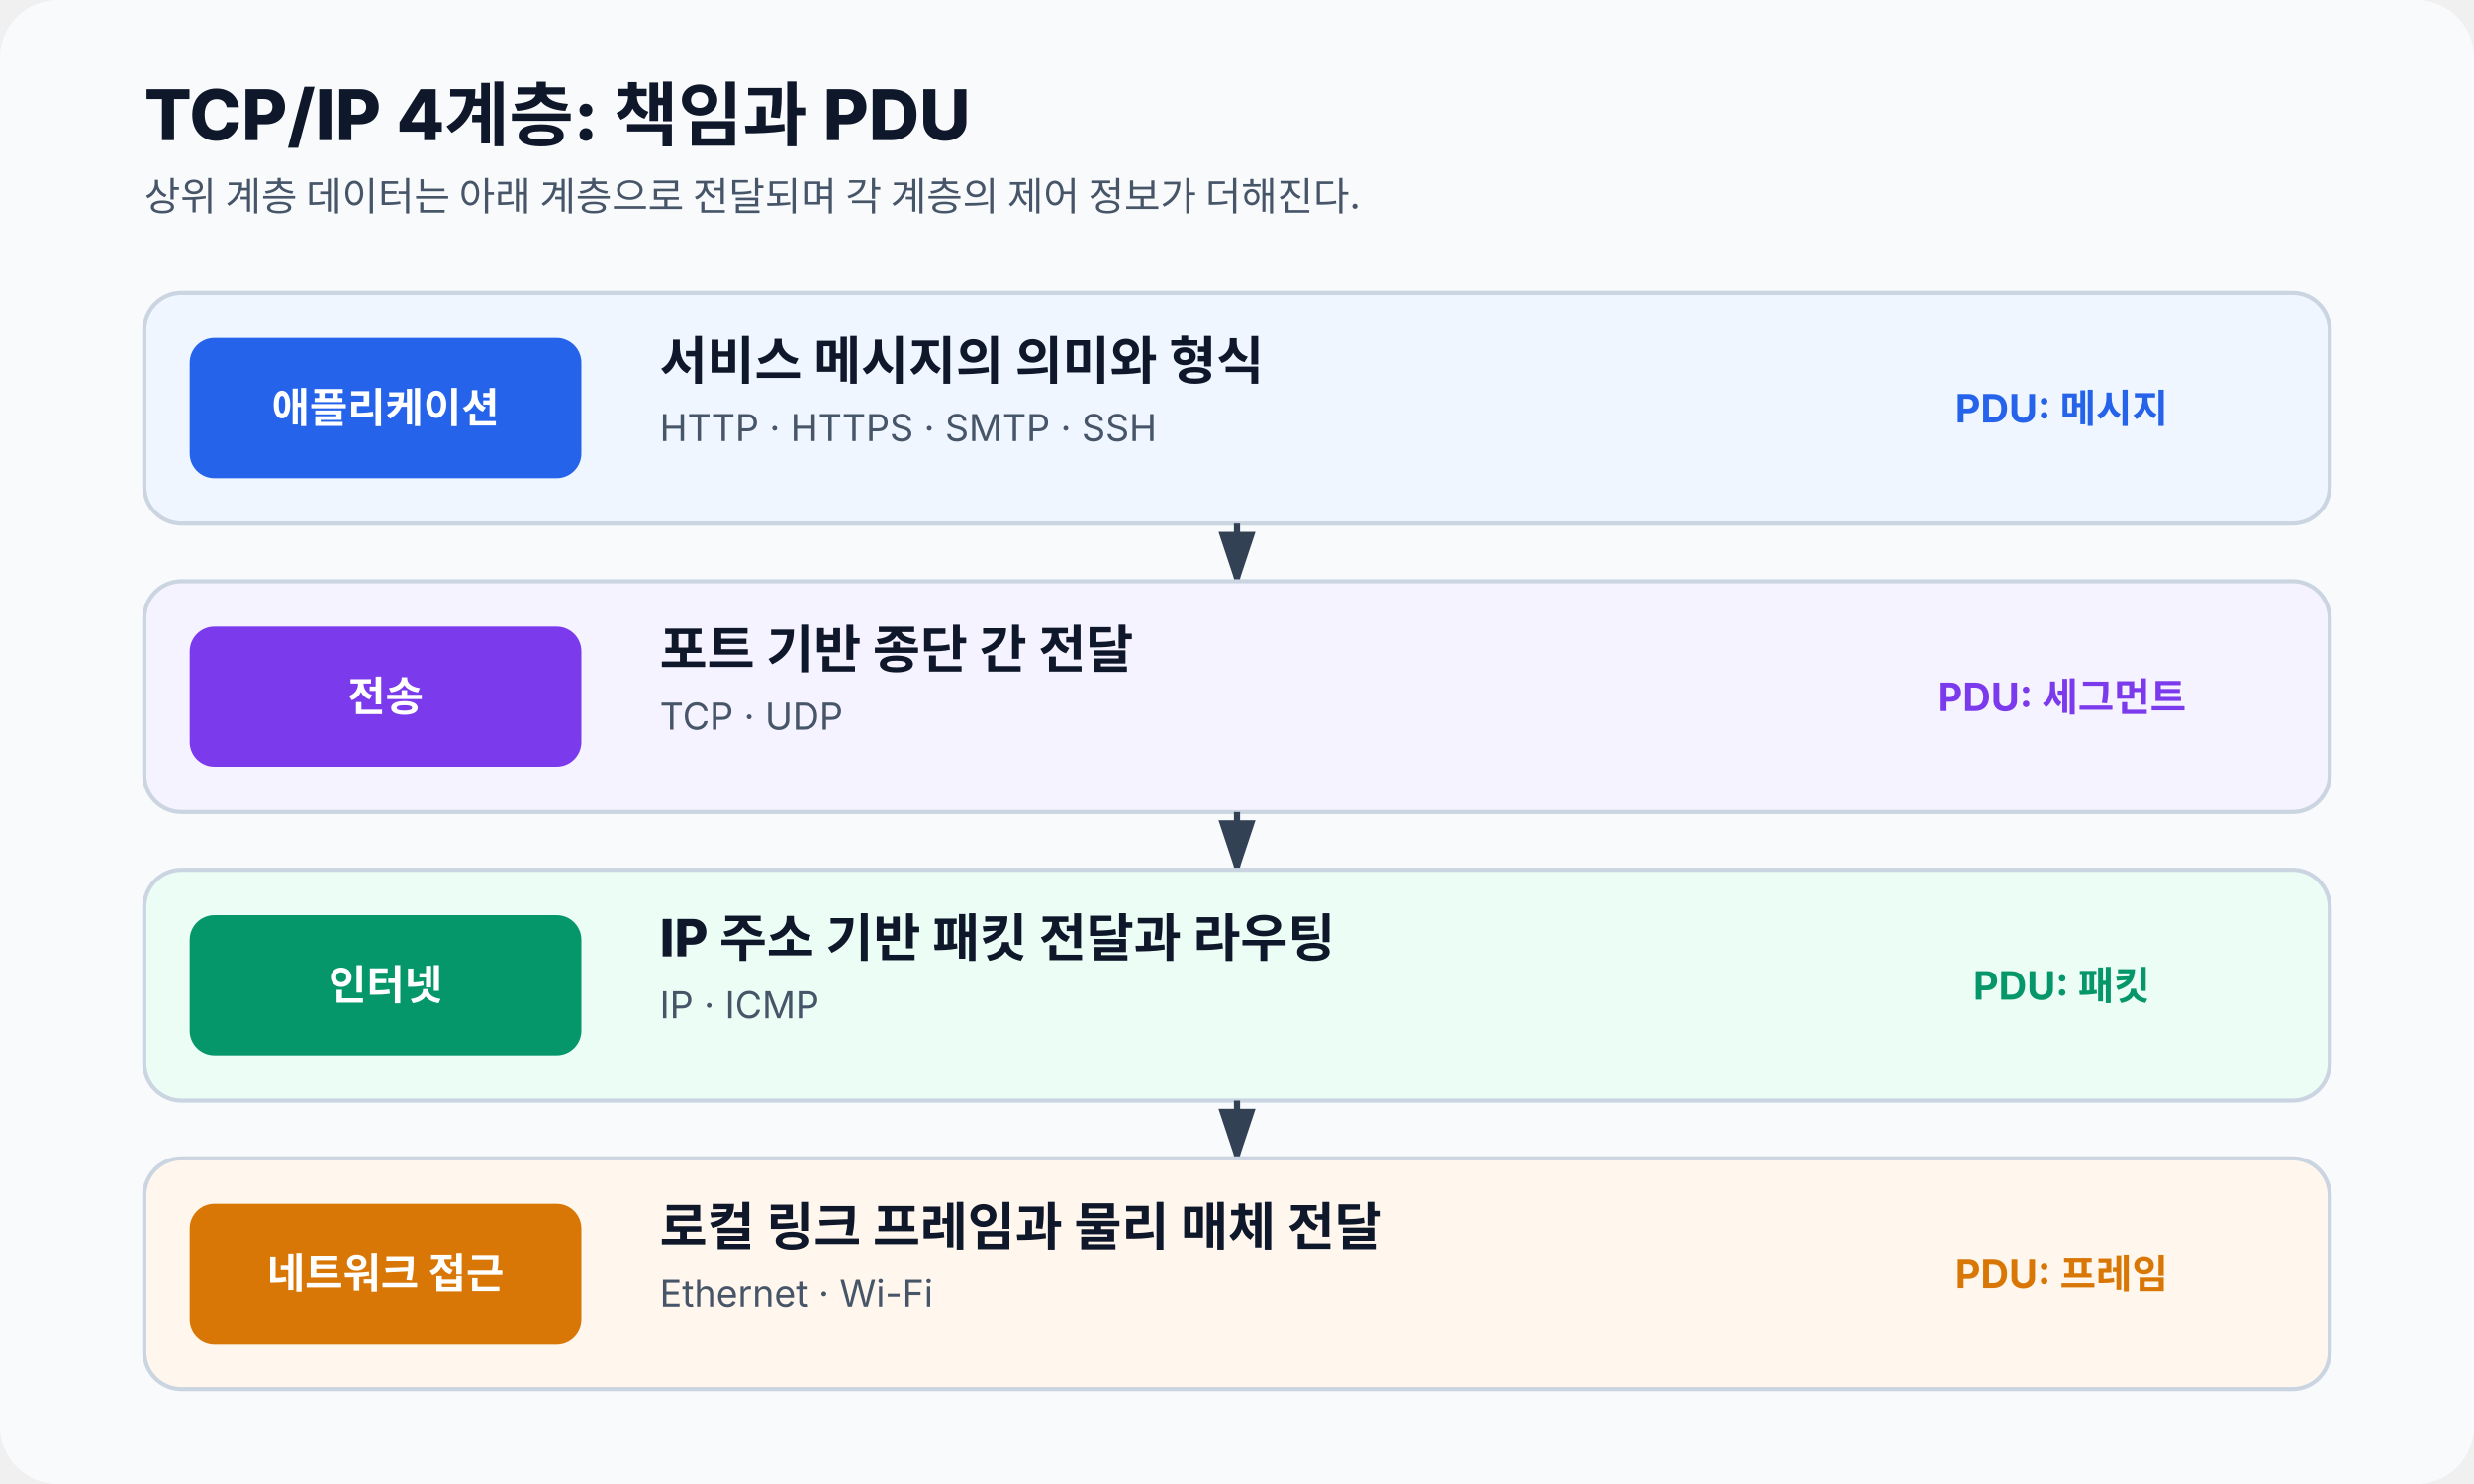
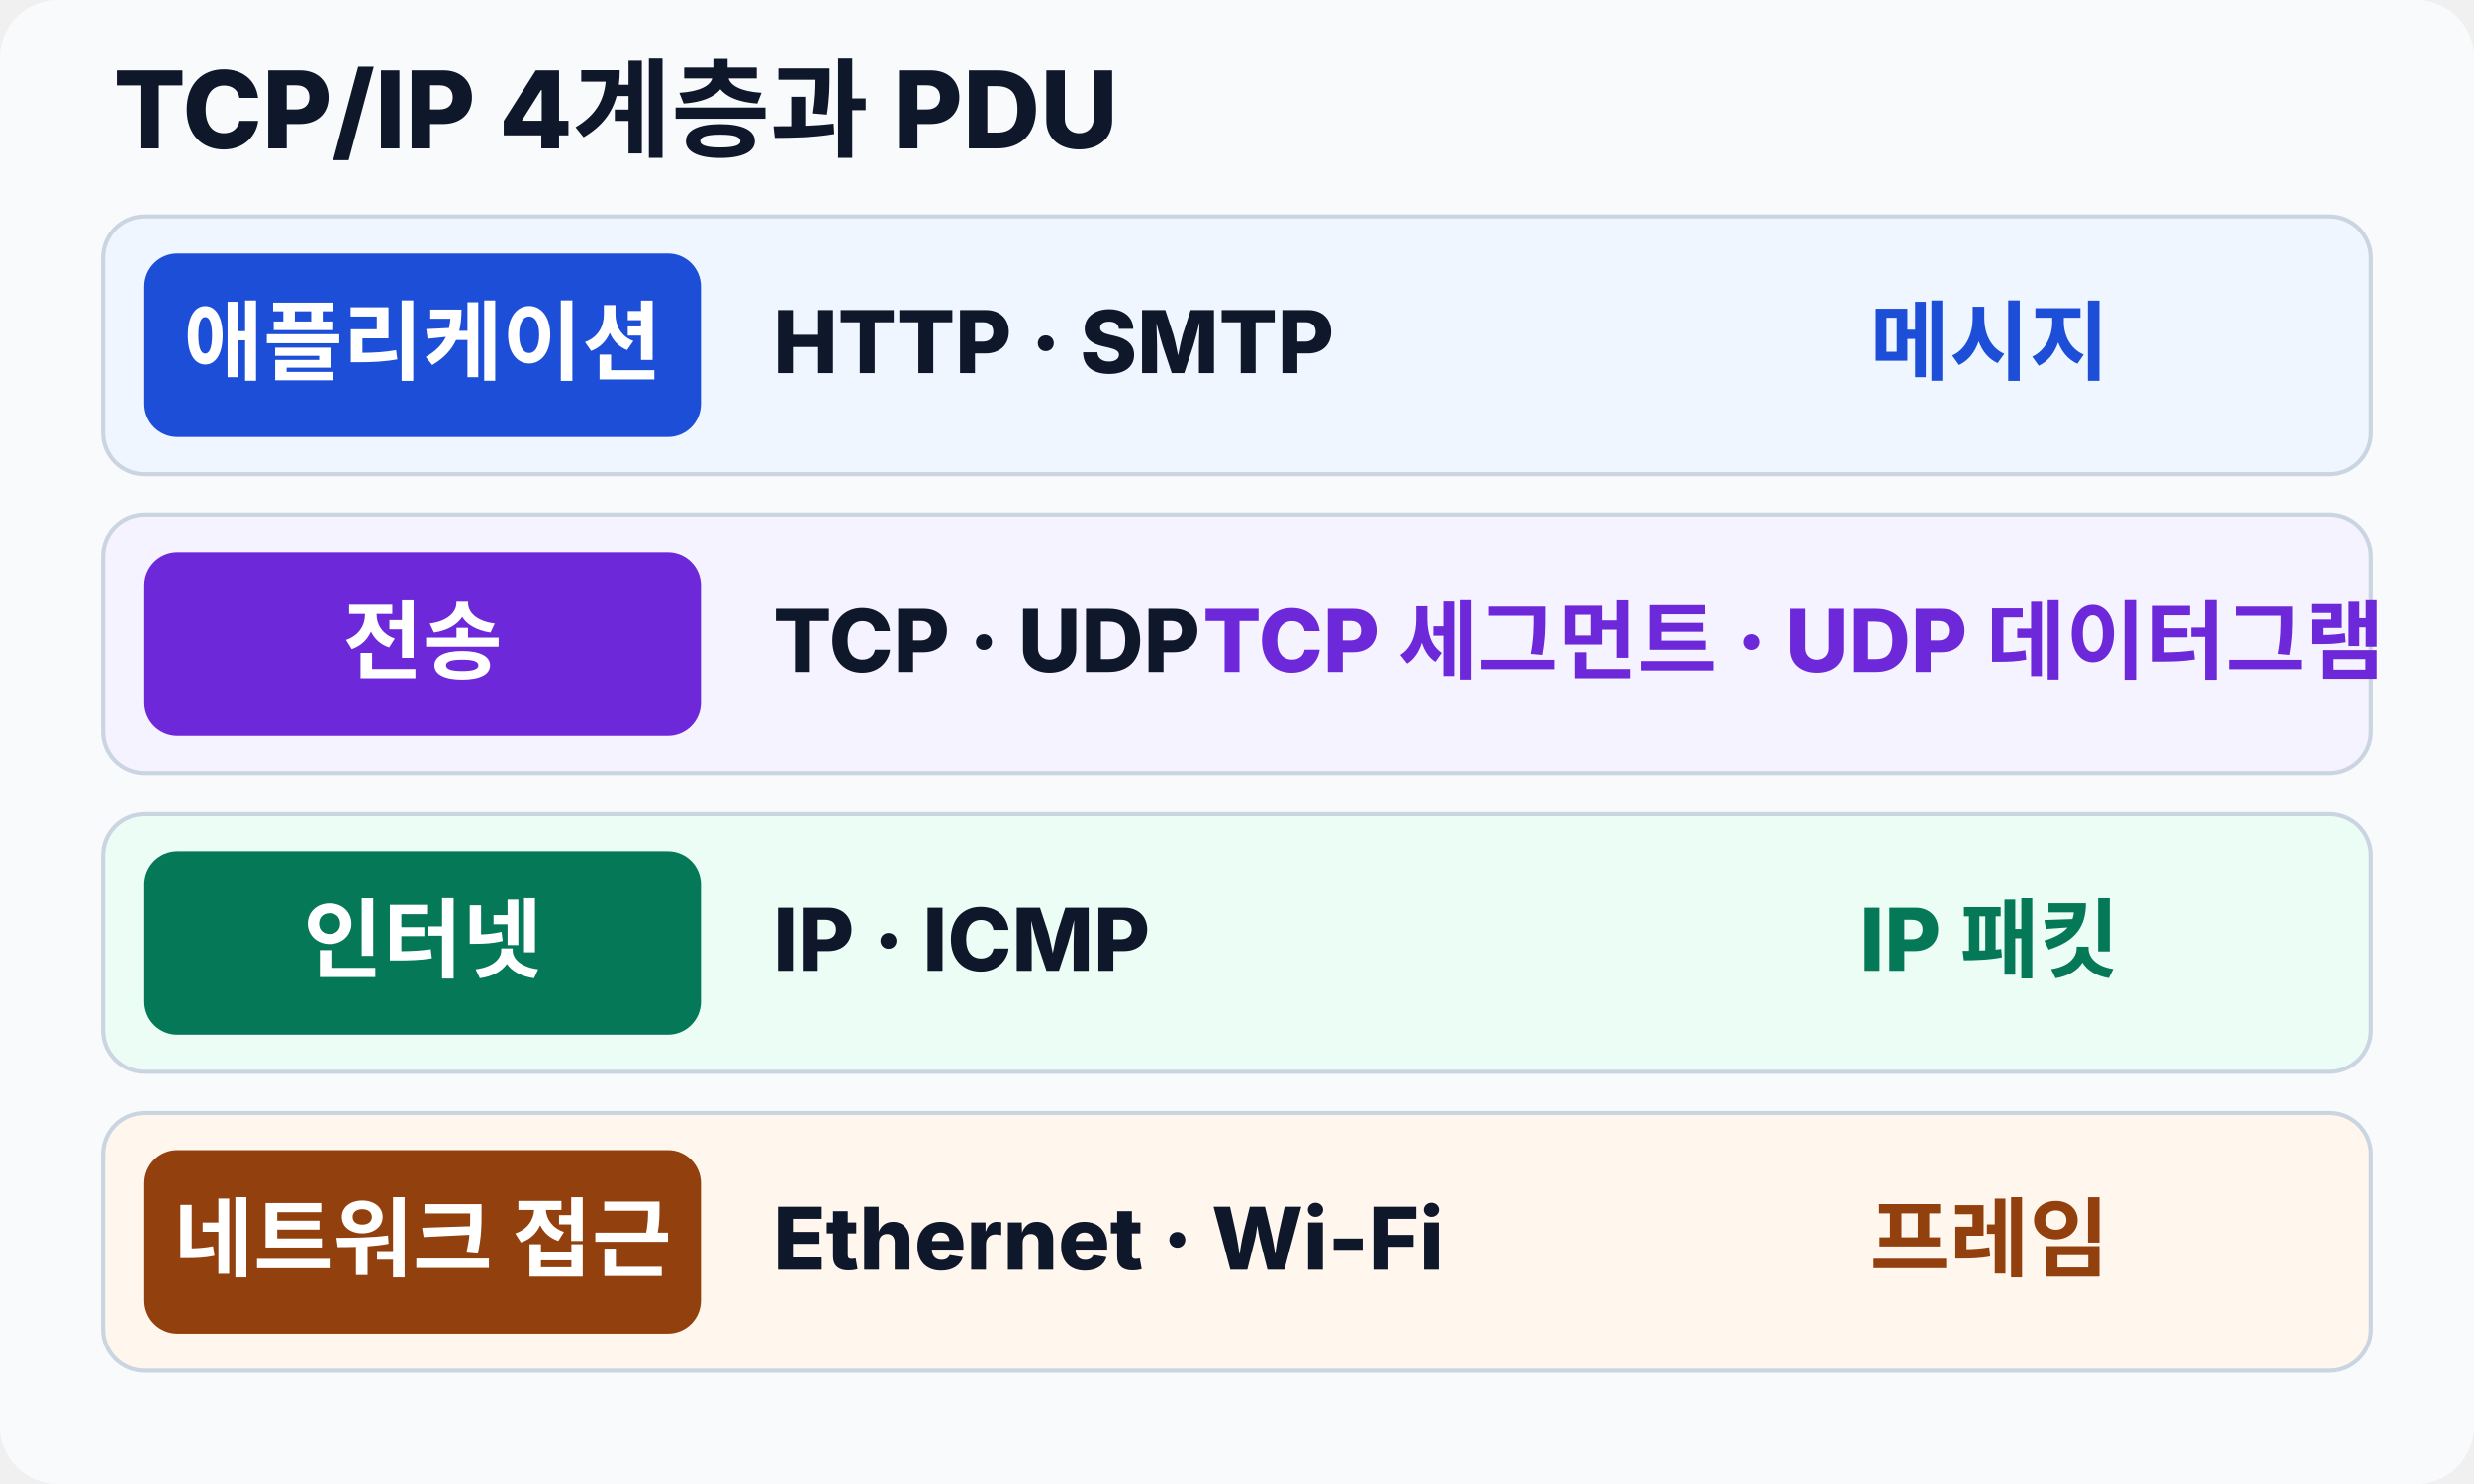
<svg xmlns="http://www.w3.org/2000/svg" viewBox="0 0 1200 720" role="img" aria-labelledby="tcp-ip-layer-stack-title tcp-ip-layer-stack-desc">
  <style>
-     .bg { fill: #f8fafc; } .ink { fill: #0f172a; } .muted { fill: #475569; } .border { stroke: #cbd5e1; } .blue { fill: #2563eb; } .violet { fill: #7c3aed; } .green { fill: #059669; } .amber { fill: #d97706; } .danger { fill: #dc2626; } .line { fill: none; stroke: #334155; stroke-width: 3; } text { font-family: ui-sans-serif, system-ui, -apple-system, BlinkMacSystemFont, "Segoe UI", sans-serif; }
-     .card { stroke-width: 2; } .label { fill: #ffffff; font-size: 20px; font-weight: 700; } .name { font-size: 25px; font-weight: 800; } .detail { font-size: 18px; } .pdu { font-size: 19px; font-weight: 700; }
+     .bg{fill:#f8fafc}.ink{fill:#0f172a}.blue{fill:#1d4ed8}.violet{fill:#6d28d9}.green{fill:#047857}.amber{fill:#92400e}.card{stroke:#cbd5e1;stroke-width:2}text{font-family:ui-sans-serif,system-ui,-apple-system,BlinkMacSystemFont,"Segoe UI",sans-serif}.title{font-size:52px;font-weight:800}.label,.protocol,.pdu{font-size:42px;font-weight:800}.label{fill:#fff}.protocol{fill:#0f172a}
  </style>
  <rect class="bg" width="1200" height="720" rx="28" />
-   <text class="ink" x="70" y="68" font-size="34" font-weight="800">TCP/IP 4계층: 책임과 PDU</text>
-   <text class="muted" x="70" y="102" font-size="19">상위 계층 데이터는 아래 계층으로 전달되며 각 계층의 제어 정보가 더해진다.</text>
+   <text class="ink title" x="55" y="72">TCP/IP 4계층과 PDU</text>
  <g>
-     <rect x="70" y="142" width="1060" height="112" rx="18" fill="#eff6ff" class="border card" />
-     <rect x="92" y="164" width="190" height="68" rx="12" class="blue" />
-     <text class="label" x="187" y="205" text-anchor="middle">애플리케이션</text>
-     <text class="ink name" x="320" y="184">서비스 메시지의 의미와 형식</text>
-     <text class="muted detail" x="320" y="214">HTTP · HTTPS · SMTP · SSH</text>
-     <text class="blue pdu" x="1000" y="205" text-anchor="middle">PDU: 메시지</text>
+     <rect class="card" x="50" y="105" width="1100" height="125" rx="20" fill="#eff6ff" />
+     <rect class="blue" x="70" y="123" width="270" height="89" rx="16" />
+     <text class="label" x="205" y="181" text-anchor="middle">애플리케이션</text>
+     <text class="protocol" x="375" y="181">HTTP · SMTP</text>
+     <text class="blue pdu" x="965" y="181" text-anchor="middle">메시지</text>
  </g>
-   <path class="line" d="M600 254v28" marker-end="url(#arrow)" />
  <g>
-     <rect x="70" y="282" width="1060" height="112" rx="18" fill="#f5f3ff" class="border card" />
-     <rect x="92" y="304" width="190" height="68" rx="12" class="violet" />
-     <text class="label" x="187" y="345" text-anchor="middle">전송</text>
-     <text class="ink name" x="320" y="324">포트 기반 종단 간 전달</text>
-     <text class="muted detail" x="320" y="354">TCP · UDP</text>
-     <text class="violet pdu" x="1000" y="345" text-anchor="middle">PDU: 세그먼트</text>
+     <rect class="card" x="50" y="250" width="1100" height="125" rx="20" fill="#f5f3ff" />
+     <rect class="violet" x="70" y="268" width="270" height="89" rx="16" />
+     <text class="label" x="205" y="326" text-anchor="middle">전송</text>
+     <text class="protocol" x="375" y="326">TCP · UDP</text>
+     <text class="violet pdu" x="870" y="326" text-anchor="middle">TCP 세그먼트 · UDP 데이터그램</text>
  </g>
-   <path class="line" d="M600 394v28" marker-end="url(#arrow)" />
  <g>
-     <rect x="70" y="422" width="1060" height="112" rx="18" fill="#ecfdf5" class="border card" />
-     <rect x="92" y="444" width="190" height="68" rx="12" class="green" />
-     <text class="label" x="187" y="485" text-anchor="middle">인터넷</text>
-     <text class="ink name" x="320" y="464">IP 주소 기반 패킷 전달과 라우팅</text>
-     <text class="muted detail" x="320" y="494">IP · ICMP</text>
-     <text class="green pdu" x="1000" y="485" text-anchor="middle">PDU: 패킷</text>
+     <rect class="card" x="50" y="395" width="1100" height="125" rx="20" fill="#ecfdf5" />
+     <rect class="green" x="70" y="413" width="270" height="89" rx="16" />
+     <text class="label" x="205" y="471" text-anchor="middle">인터넷</text>
+     <text class="protocol" x="375" y="471">IP · ICMP</text>
+     <text class="green pdu" x="965" y="471" text-anchor="middle">IP 패킷</text>
  </g>
-   <path class="line" d="M600 534v28" marker-end="url(#arrow)" />
  <g>
-     <rect x="70" y="562" width="1060" height="112" rx="18" fill="#fff7ed" class="border card" />
-     <rect x="92" y="584" width="190" height="68" rx="12" class="amber" />
-     <text class="label" x="187" y="625" text-anchor="middle">네트워크 접근</text>
-     <text class="ink name" x="320" y="604">로컬 링크 프레임과 물리 매체 전달</text>
-     <text class="muted detail" x="320" y="634">Ethernet · Wi-Fi</text>
-     <text class="amber pdu" x="1000" y="625" text-anchor="middle">PDU: 프레임</text>
+     <rect class="card" x="50" y="540" width="1100" height="125" rx="20" fill="#fff7ed" />
+     <rect class="amber" x="70" y="558" width="270" height="89" rx="16" />
+     <text class="label" x="205" y="616" text-anchor="middle">네트워크 접근</text>
+     <text class="protocol" x="375" y="616">Ethernet · Wi-Fi</text>
+     <text class="amber pdu" x="965" y="616" text-anchor="middle">프레임</text>
  </g>
-   <defs>
-     <marker id="arrow" markerWidth="10" markerHeight="10" refX="8" refY="3" orient="auto">
-       <path d="M0,0 L0,6 L9,3 z" fill="#334155" />
-     </marker>
-   </defs>
</svg>
